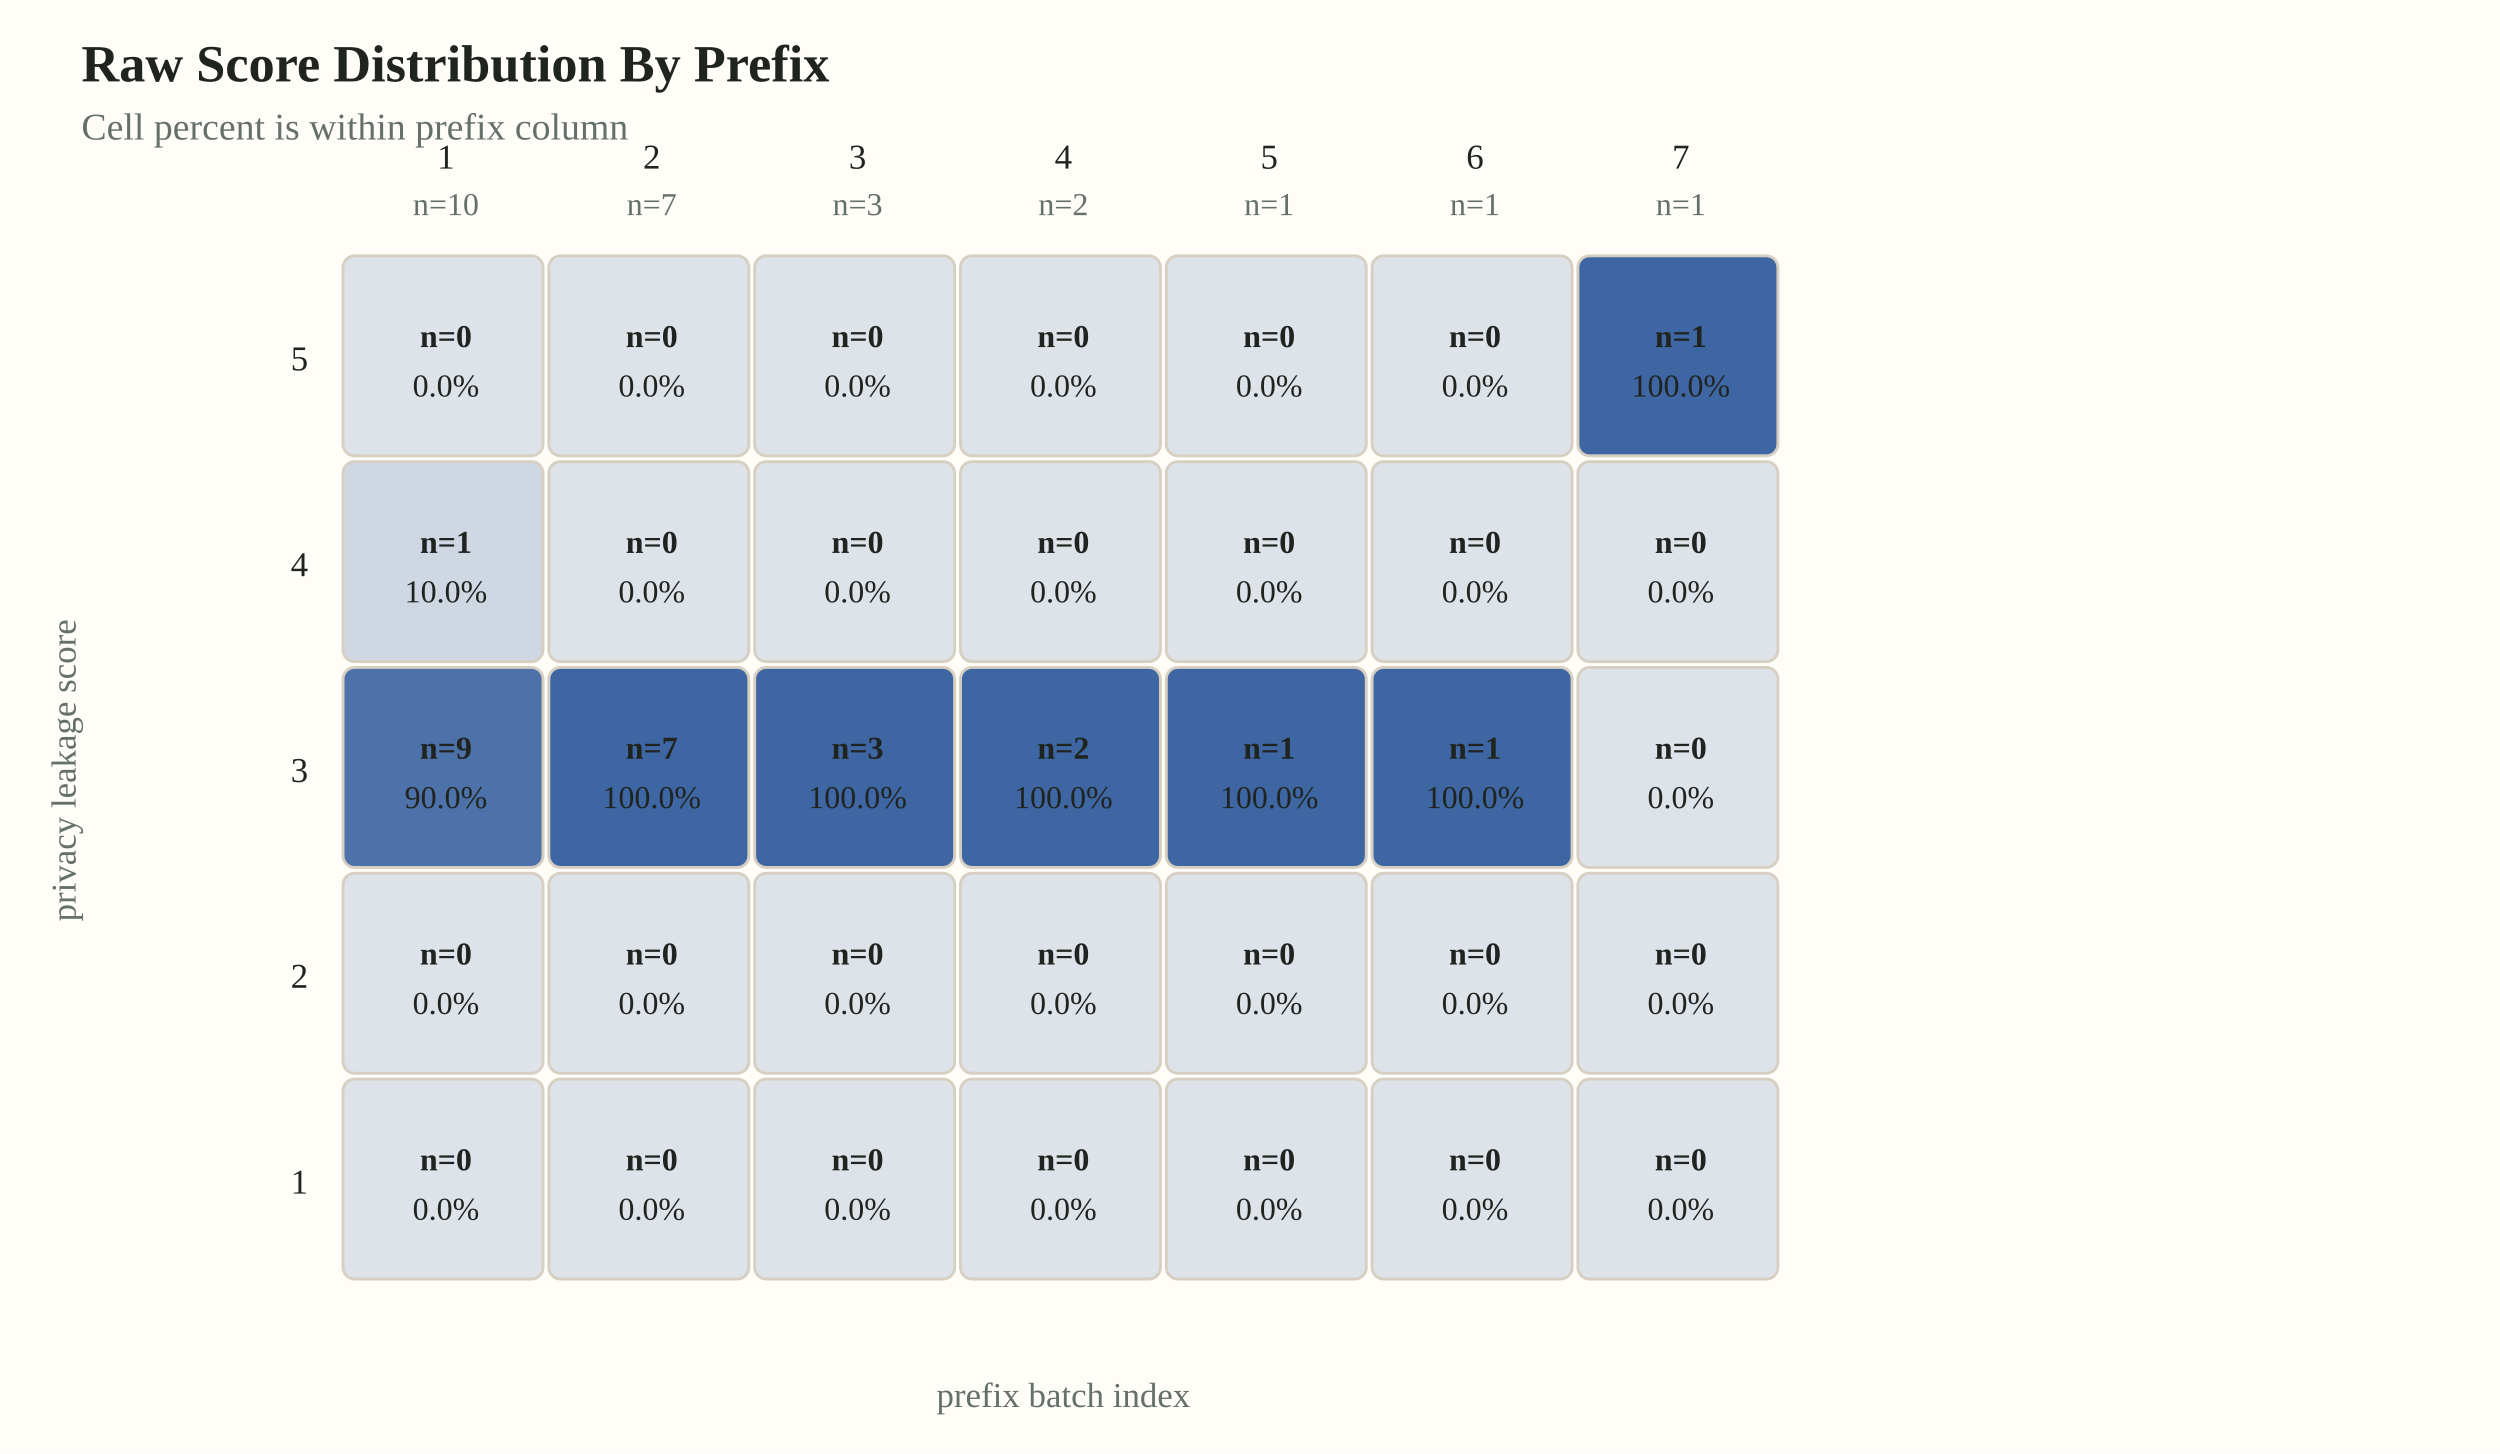
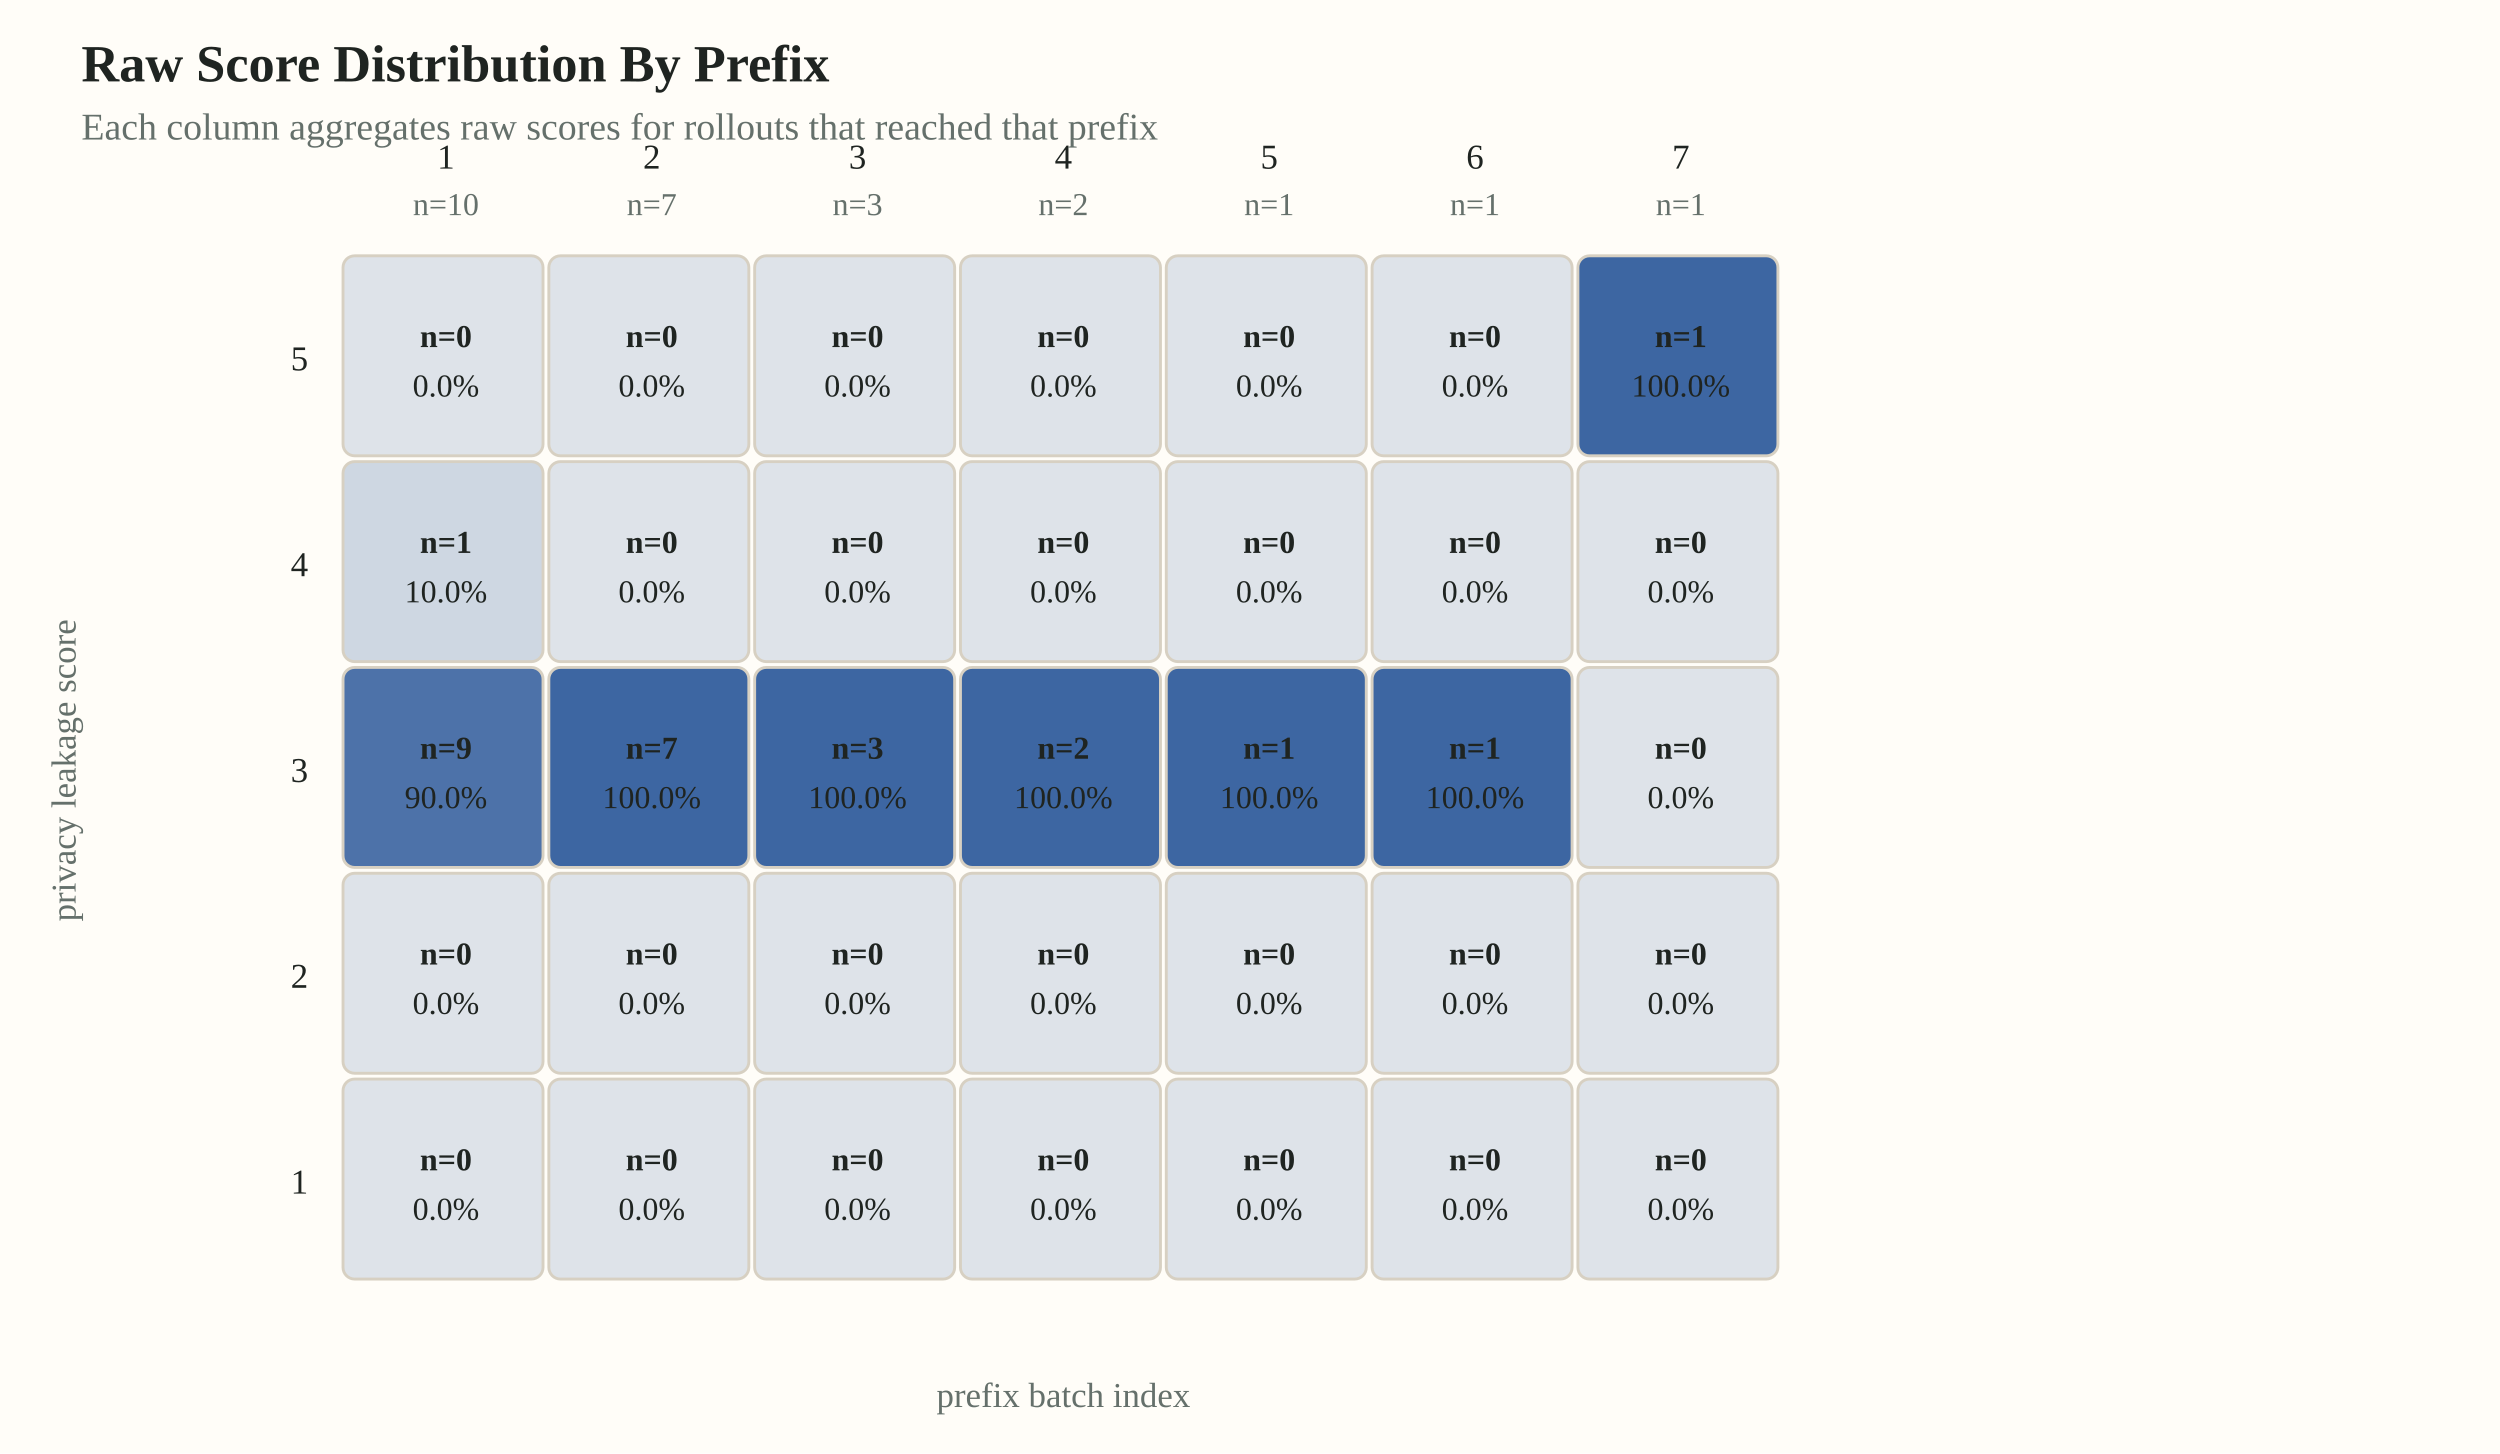
<svg xmlns="http://www.w3.org/2000/svg" width="860" height="500" viewBox="0 0 860 500" role="img">
  <rect width="860" height="500" fill="#fffdf8" />
  <text x="28" y="28" font-size="18" font-weight="700" fill="#1f2421">Raw Score Distribution By Prefix</text>
-   <text x="28" y="48" font-size="13" fill="#65706b">Cell percent is within prefix column</text>
+   <text x="28" y="48" font-size="13" fill="#65706b">Each column aggregates raw scores for rollouts that reached that prefix</text>
  <text x="153.4" y="58" text-anchor="middle" font-size="12" fill="#1f2421">1</text>
  <text x="153.4" y="74" text-anchor="middle" font-size="11" fill="#65706b">n=10</text>
  <text x="224.2" y="58" text-anchor="middle" font-size="12" fill="#1f2421">2</text>
  <text x="224.2" y="74" text-anchor="middle" font-size="11" fill="#65706b">n=7</text>
  <text x="295.0" y="58" text-anchor="middle" font-size="12" fill="#1f2421">3</text>
  <text x="295.0" y="74" text-anchor="middle" font-size="11" fill="#65706b">n=3</text>
  <text x="365.8" y="58" text-anchor="middle" font-size="12" fill="#1f2421">4</text>
  <text x="365.8" y="74" text-anchor="middle" font-size="11" fill="#65706b">n=2</text>
  <text x="436.6" y="58" text-anchor="middle" font-size="12" fill="#1f2421">5</text>
  <text x="436.6" y="74" text-anchor="middle" font-size="11" fill="#65706b">n=1</text>
  <text x="507.4" y="58" text-anchor="middle" font-size="12" fill="#1f2421">6</text>
  <text x="507.4" y="74" text-anchor="middle" font-size="11" fill="#65706b">n=1</text>
  <text x="578.2" y="58" text-anchor="middle" font-size="12" fill="#1f2421">7</text>
  <text x="578.2" y="74" text-anchor="middle" font-size="11" fill="#65706b">n=1</text>
  <text x="106" y="127.4" text-anchor="end" font-size="12" fill="#1f2421">5</text>
  <text x="106" y="198.2" text-anchor="end" font-size="12" fill="#1f2421">4</text>
  <text x="106" y="269.0" text-anchor="end" font-size="12" fill="#1f2421">3</text>
  <text x="106" y="339.8" text-anchor="end" font-size="12" fill="#1f2421">2</text>
  <text x="106" y="410.6" text-anchor="end" font-size="12" fill="#1f2421">1</text>
  <rect x="118.0" y="88.0" width="68.8" height="68.8" rx="4" fill="rgb(222,227,233)" stroke="#d7d0c2" />
  <text x="153.4" y="119.4" text-anchor="middle" font-size="11" font-weight="700" fill="#1f2421">n=0</text>
  <text x="153.4" y="136.4" text-anchor="middle" font-size="11" fill="#1f2421">0.0%</text>
  <rect x="188.8" y="88.0" width="68.8" height="68.8" rx="4" fill="rgb(222,227,233)" stroke="#d7d0c2" />
  <text x="224.2" y="119.4" text-anchor="middle" font-size="11" font-weight="700" fill="#1f2421">n=0</text>
  <text x="224.2" y="136.4" text-anchor="middle" font-size="11" fill="#1f2421">0.0%</text>
  <rect x="259.6" y="88.0" width="68.8" height="68.8" rx="4" fill="rgb(222,227,233)" stroke="#d7d0c2" />
  <text x="295.0" y="119.4" text-anchor="middle" font-size="11" font-weight="700" fill="#1f2421">n=0</text>
  <text x="295.0" y="136.4" text-anchor="middle" font-size="11" fill="#1f2421">0.0%</text>
  <rect x="330.4" y="88.0" width="68.8" height="68.8" rx="4" fill="rgb(222,227,233)" stroke="#d7d0c2" />
  <text x="365.8" y="119.4" text-anchor="middle" font-size="11" font-weight="700" fill="#1f2421">n=0</text>
  <text x="365.8" y="136.4" text-anchor="middle" font-size="11" fill="#1f2421">0.0%</text>
  <rect x="401.2" y="88.0" width="68.8" height="68.8" rx="4" fill="rgb(222,227,233)" stroke="#d7d0c2" />
  <text x="436.6" y="119.4" text-anchor="middle" font-size="11" font-weight="700" fill="#1f2421">n=0</text>
  <text x="436.6" y="136.4" text-anchor="middle" font-size="11" fill="#1f2421">0.0%</text>
  <rect x="472.0" y="88.0" width="68.8" height="68.8" rx="4" fill="rgb(222,227,233)" stroke="#d7d0c2" />
  <text x="507.4" y="119.4" text-anchor="middle" font-size="11" font-weight="700" fill="#1f2421">n=0</text>
  <text x="507.4" y="136.4" text-anchor="middle" font-size="11" fill="#1f2421">0.0%</text>
  <rect x="542.8" y="88.0" width="68.8" height="68.8" rx="4" fill="rgb(61,102,162)" stroke="#d7d0c2" />
  <text x="578.2" y="119.4" text-anchor="middle" font-size="11" font-weight="700" fill="#1f2421">n=1</text>
  <text x="578.2" y="136.4" text-anchor="middle" font-size="11" fill="#1f2421">100.0%</text>
  <rect x="118.0" y="158.8" width="68.8" height="68.8" rx="4" fill="rgb(206,215,226)" stroke="#d7d0c2" />
  <text x="153.4" y="190.2" text-anchor="middle" font-size="11" font-weight="700" fill="#1f2421">n=1</text>
  <text x="153.4" y="207.2" text-anchor="middle" font-size="11" fill="#1f2421">10.0%</text>
  <rect x="188.8" y="158.8" width="68.8" height="68.8" rx="4" fill="rgb(222,227,233)" stroke="#d7d0c2" />
  <text x="224.2" y="190.2" text-anchor="middle" font-size="11" font-weight="700" fill="#1f2421">n=0</text>
  <text x="224.2" y="207.2" text-anchor="middle" font-size="11" fill="#1f2421">0.0%</text>
  <rect x="259.6" y="158.8" width="68.8" height="68.8" rx="4" fill="rgb(222,227,233)" stroke="#d7d0c2" />
  <text x="295.0" y="190.2" text-anchor="middle" font-size="11" font-weight="700" fill="#1f2421">n=0</text>
  <text x="295.0" y="207.2" text-anchor="middle" font-size="11" fill="#1f2421">0.0%</text>
  <rect x="330.4" y="158.8" width="68.8" height="68.8" rx="4" fill="rgb(222,227,233)" stroke="#d7d0c2" />
  <text x="365.8" y="190.2" text-anchor="middle" font-size="11" font-weight="700" fill="#1f2421">n=0</text>
  <text x="365.8" y="207.2" text-anchor="middle" font-size="11" fill="#1f2421">0.0%</text>
  <rect x="401.2" y="158.8" width="68.8" height="68.8" rx="4" fill="rgb(222,227,233)" stroke="#d7d0c2" />
  <text x="436.6" y="190.2" text-anchor="middle" font-size="11" font-weight="700" fill="#1f2421">n=0</text>
  <text x="436.6" y="207.2" text-anchor="middle" font-size="11" fill="#1f2421">0.0%</text>
  <rect x="472.0" y="158.8" width="68.8" height="68.8" rx="4" fill="rgb(222,227,233)" stroke="#d7d0c2" />
  <text x="507.4" y="190.2" text-anchor="middle" font-size="11" font-weight="700" fill="#1f2421">n=0</text>
  <text x="507.4" y="207.2" text-anchor="middle" font-size="11" fill="#1f2421">0.0%</text>
  <rect x="542.8" y="158.8" width="68.8" height="68.8" rx="4" fill="rgb(222,227,233)" stroke="#d7d0c2" />
  <text x="578.2" y="190.2" text-anchor="middle" font-size="11" font-weight="700" fill="#1f2421">n=0</text>
  <text x="578.2" y="207.2" text-anchor="middle" font-size="11" fill="#1f2421">0.0%</text>
  <rect x="118.0" y="229.6" width="68.8" height="68.8" rx="4" fill="rgb(77,114,169)" stroke="#d7d0c2" />
  <text x="153.4" y="261.0" text-anchor="middle" font-size="11" font-weight="700" fill="#1f2421">n=9</text>
  <text x="153.4" y="278.0" text-anchor="middle" font-size="11" fill="#1f2421">90.0%</text>
  <rect x="188.8" y="229.6" width="68.8" height="68.8" rx="4" fill="rgb(61,102,162)" stroke="#d7d0c2" />
  <text x="224.2" y="261.0" text-anchor="middle" font-size="11" font-weight="700" fill="#1f2421">n=7</text>
  <text x="224.2" y="278.0" text-anchor="middle" font-size="11" fill="#1f2421">100.0%</text>
  <rect x="259.6" y="229.6" width="68.8" height="68.8" rx="4" fill="rgb(61,102,162)" stroke="#d7d0c2" />
  <text x="295.0" y="261.0" text-anchor="middle" font-size="11" font-weight="700" fill="#1f2421">n=3</text>
  <text x="295.0" y="278.0" text-anchor="middle" font-size="11" fill="#1f2421">100.0%</text>
  <rect x="330.4" y="229.6" width="68.8" height="68.8" rx="4" fill="rgb(61,102,162)" stroke="#d7d0c2" />
  <text x="365.8" y="261.0" text-anchor="middle" font-size="11" font-weight="700" fill="#1f2421">n=2</text>
  <text x="365.8" y="278.0" text-anchor="middle" font-size="11" fill="#1f2421">100.0%</text>
  <rect x="401.2" y="229.6" width="68.8" height="68.8" rx="4" fill="rgb(61,102,162)" stroke="#d7d0c2" />
  <text x="436.6" y="261.0" text-anchor="middle" font-size="11" font-weight="700" fill="#1f2421">n=1</text>
  <text x="436.6" y="278.0" text-anchor="middle" font-size="11" fill="#1f2421">100.0%</text>
  <rect x="472.0" y="229.6" width="68.8" height="68.8" rx="4" fill="rgb(61,102,162)" stroke="#d7d0c2" />
  <text x="507.4" y="261.0" text-anchor="middle" font-size="11" font-weight="700" fill="#1f2421">n=1</text>
  <text x="507.4" y="278.0" text-anchor="middle" font-size="11" fill="#1f2421">100.0%</text>
  <rect x="542.8" y="229.6" width="68.8" height="68.8" rx="4" fill="rgb(222,227,233)" stroke="#d7d0c2" />
  <text x="578.2" y="261.0" text-anchor="middle" font-size="11" font-weight="700" fill="#1f2421">n=0</text>
  <text x="578.2" y="278.0" text-anchor="middle" font-size="11" fill="#1f2421">0.0%</text>
  <rect x="118.0" y="300.4" width="68.8" height="68.8" rx="4" fill="rgb(222,227,233)" stroke="#d7d0c2" />
  <text x="153.4" y="331.8" text-anchor="middle" font-size="11" font-weight="700" fill="#1f2421">n=0</text>
  <text x="153.4" y="348.8" text-anchor="middle" font-size="11" fill="#1f2421">0.0%</text>
  <rect x="188.8" y="300.4" width="68.8" height="68.8" rx="4" fill="rgb(222,227,233)" stroke="#d7d0c2" />
  <text x="224.2" y="331.8" text-anchor="middle" font-size="11" font-weight="700" fill="#1f2421">n=0</text>
  <text x="224.2" y="348.8" text-anchor="middle" font-size="11" fill="#1f2421">0.0%</text>
  <rect x="259.6" y="300.4" width="68.8" height="68.8" rx="4" fill="rgb(222,227,233)" stroke="#d7d0c2" />
  <text x="295.0" y="331.8" text-anchor="middle" font-size="11" font-weight="700" fill="#1f2421">n=0</text>
  <text x="295.0" y="348.8" text-anchor="middle" font-size="11" fill="#1f2421">0.0%</text>
  <rect x="330.4" y="300.4" width="68.8" height="68.8" rx="4" fill="rgb(222,227,233)" stroke="#d7d0c2" />
  <text x="365.8" y="331.8" text-anchor="middle" font-size="11" font-weight="700" fill="#1f2421">n=0</text>
  <text x="365.8" y="348.8" text-anchor="middle" font-size="11" fill="#1f2421">0.0%</text>
  <rect x="401.2" y="300.4" width="68.8" height="68.8" rx="4" fill="rgb(222,227,233)" stroke="#d7d0c2" />
  <text x="436.6" y="331.8" text-anchor="middle" font-size="11" font-weight="700" fill="#1f2421">n=0</text>
  <text x="436.6" y="348.8" text-anchor="middle" font-size="11" fill="#1f2421">0.0%</text>
  <rect x="472.0" y="300.4" width="68.8" height="68.8" rx="4" fill="rgb(222,227,233)" stroke="#d7d0c2" />
  <text x="507.4" y="331.8" text-anchor="middle" font-size="11" font-weight="700" fill="#1f2421">n=0</text>
  <text x="507.4" y="348.8" text-anchor="middle" font-size="11" fill="#1f2421">0.0%</text>
  <rect x="542.8" y="300.4" width="68.8" height="68.8" rx="4" fill="rgb(222,227,233)" stroke="#d7d0c2" />
  <text x="578.2" y="331.8" text-anchor="middle" font-size="11" font-weight="700" fill="#1f2421">n=0</text>
  <text x="578.2" y="348.8" text-anchor="middle" font-size="11" fill="#1f2421">0.0%</text>
  <rect x="118.0" y="371.2" width="68.8" height="68.8" rx="4" fill="rgb(222,227,233)" stroke="#d7d0c2" />
  <text x="153.4" y="402.6" text-anchor="middle" font-size="11" font-weight="700" fill="#1f2421">n=0</text>
  <text x="153.4" y="419.6" text-anchor="middle" font-size="11" fill="#1f2421">0.0%</text>
  <rect x="188.8" y="371.2" width="68.8" height="68.8" rx="4" fill="rgb(222,227,233)" stroke="#d7d0c2" />
  <text x="224.2" y="402.6" text-anchor="middle" font-size="11" font-weight="700" fill="#1f2421">n=0</text>
  <text x="224.2" y="419.6" text-anchor="middle" font-size="11" fill="#1f2421">0.0%</text>
  <rect x="259.6" y="371.2" width="68.8" height="68.8" rx="4" fill="rgb(222,227,233)" stroke="#d7d0c2" />
  <text x="295.0" y="402.6" text-anchor="middle" font-size="11" font-weight="700" fill="#1f2421">n=0</text>
  <text x="295.0" y="419.6" text-anchor="middle" font-size="11" fill="#1f2421">0.0%</text>
  <rect x="330.4" y="371.2" width="68.8" height="68.8" rx="4" fill="rgb(222,227,233)" stroke="#d7d0c2" />
  <text x="365.8" y="402.6" text-anchor="middle" font-size="11" font-weight="700" fill="#1f2421">n=0</text>
  <text x="365.8" y="419.6" text-anchor="middle" font-size="11" fill="#1f2421">0.0%</text>
  <rect x="401.2" y="371.2" width="68.8" height="68.8" rx="4" fill="rgb(222,227,233)" stroke="#d7d0c2" />
  <text x="436.6" y="402.6" text-anchor="middle" font-size="11" font-weight="700" fill="#1f2421">n=0</text>
  <text x="436.6" y="419.6" text-anchor="middle" font-size="11" fill="#1f2421">0.0%</text>
  <rect x="472.0" y="371.2" width="68.8" height="68.8" rx="4" fill="rgb(222,227,233)" stroke="#d7d0c2" />
  <text x="507.4" y="402.6" text-anchor="middle" font-size="11" font-weight="700" fill="#1f2421">n=0</text>
  <text x="507.4" y="419.6" text-anchor="middle" font-size="11" fill="#1f2421">0.0%</text>
  <rect x="542.8" y="371.2" width="68.8" height="68.8" rx="4" fill="rgb(222,227,233)" stroke="#d7d0c2" />
  <text x="578.2" y="402.6" text-anchor="middle" font-size="11" font-weight="700" fill="#1f2421">n=0</text>
  <text x="578.2" y="419.6" text-anchor="middle" font-size="11" fill="#1f2421">0.0%</text>
  <text x="365.8" y="484" text-anchor="middle" font-size="12" fill="#65706b">prefix batch index</text>
  <text x="26" y="265.0" transform="rotate(-90 26 265.0)" text-anchor="middle" font-size="12" fill="#65706b">privacy leakage score</text>
</svg>
